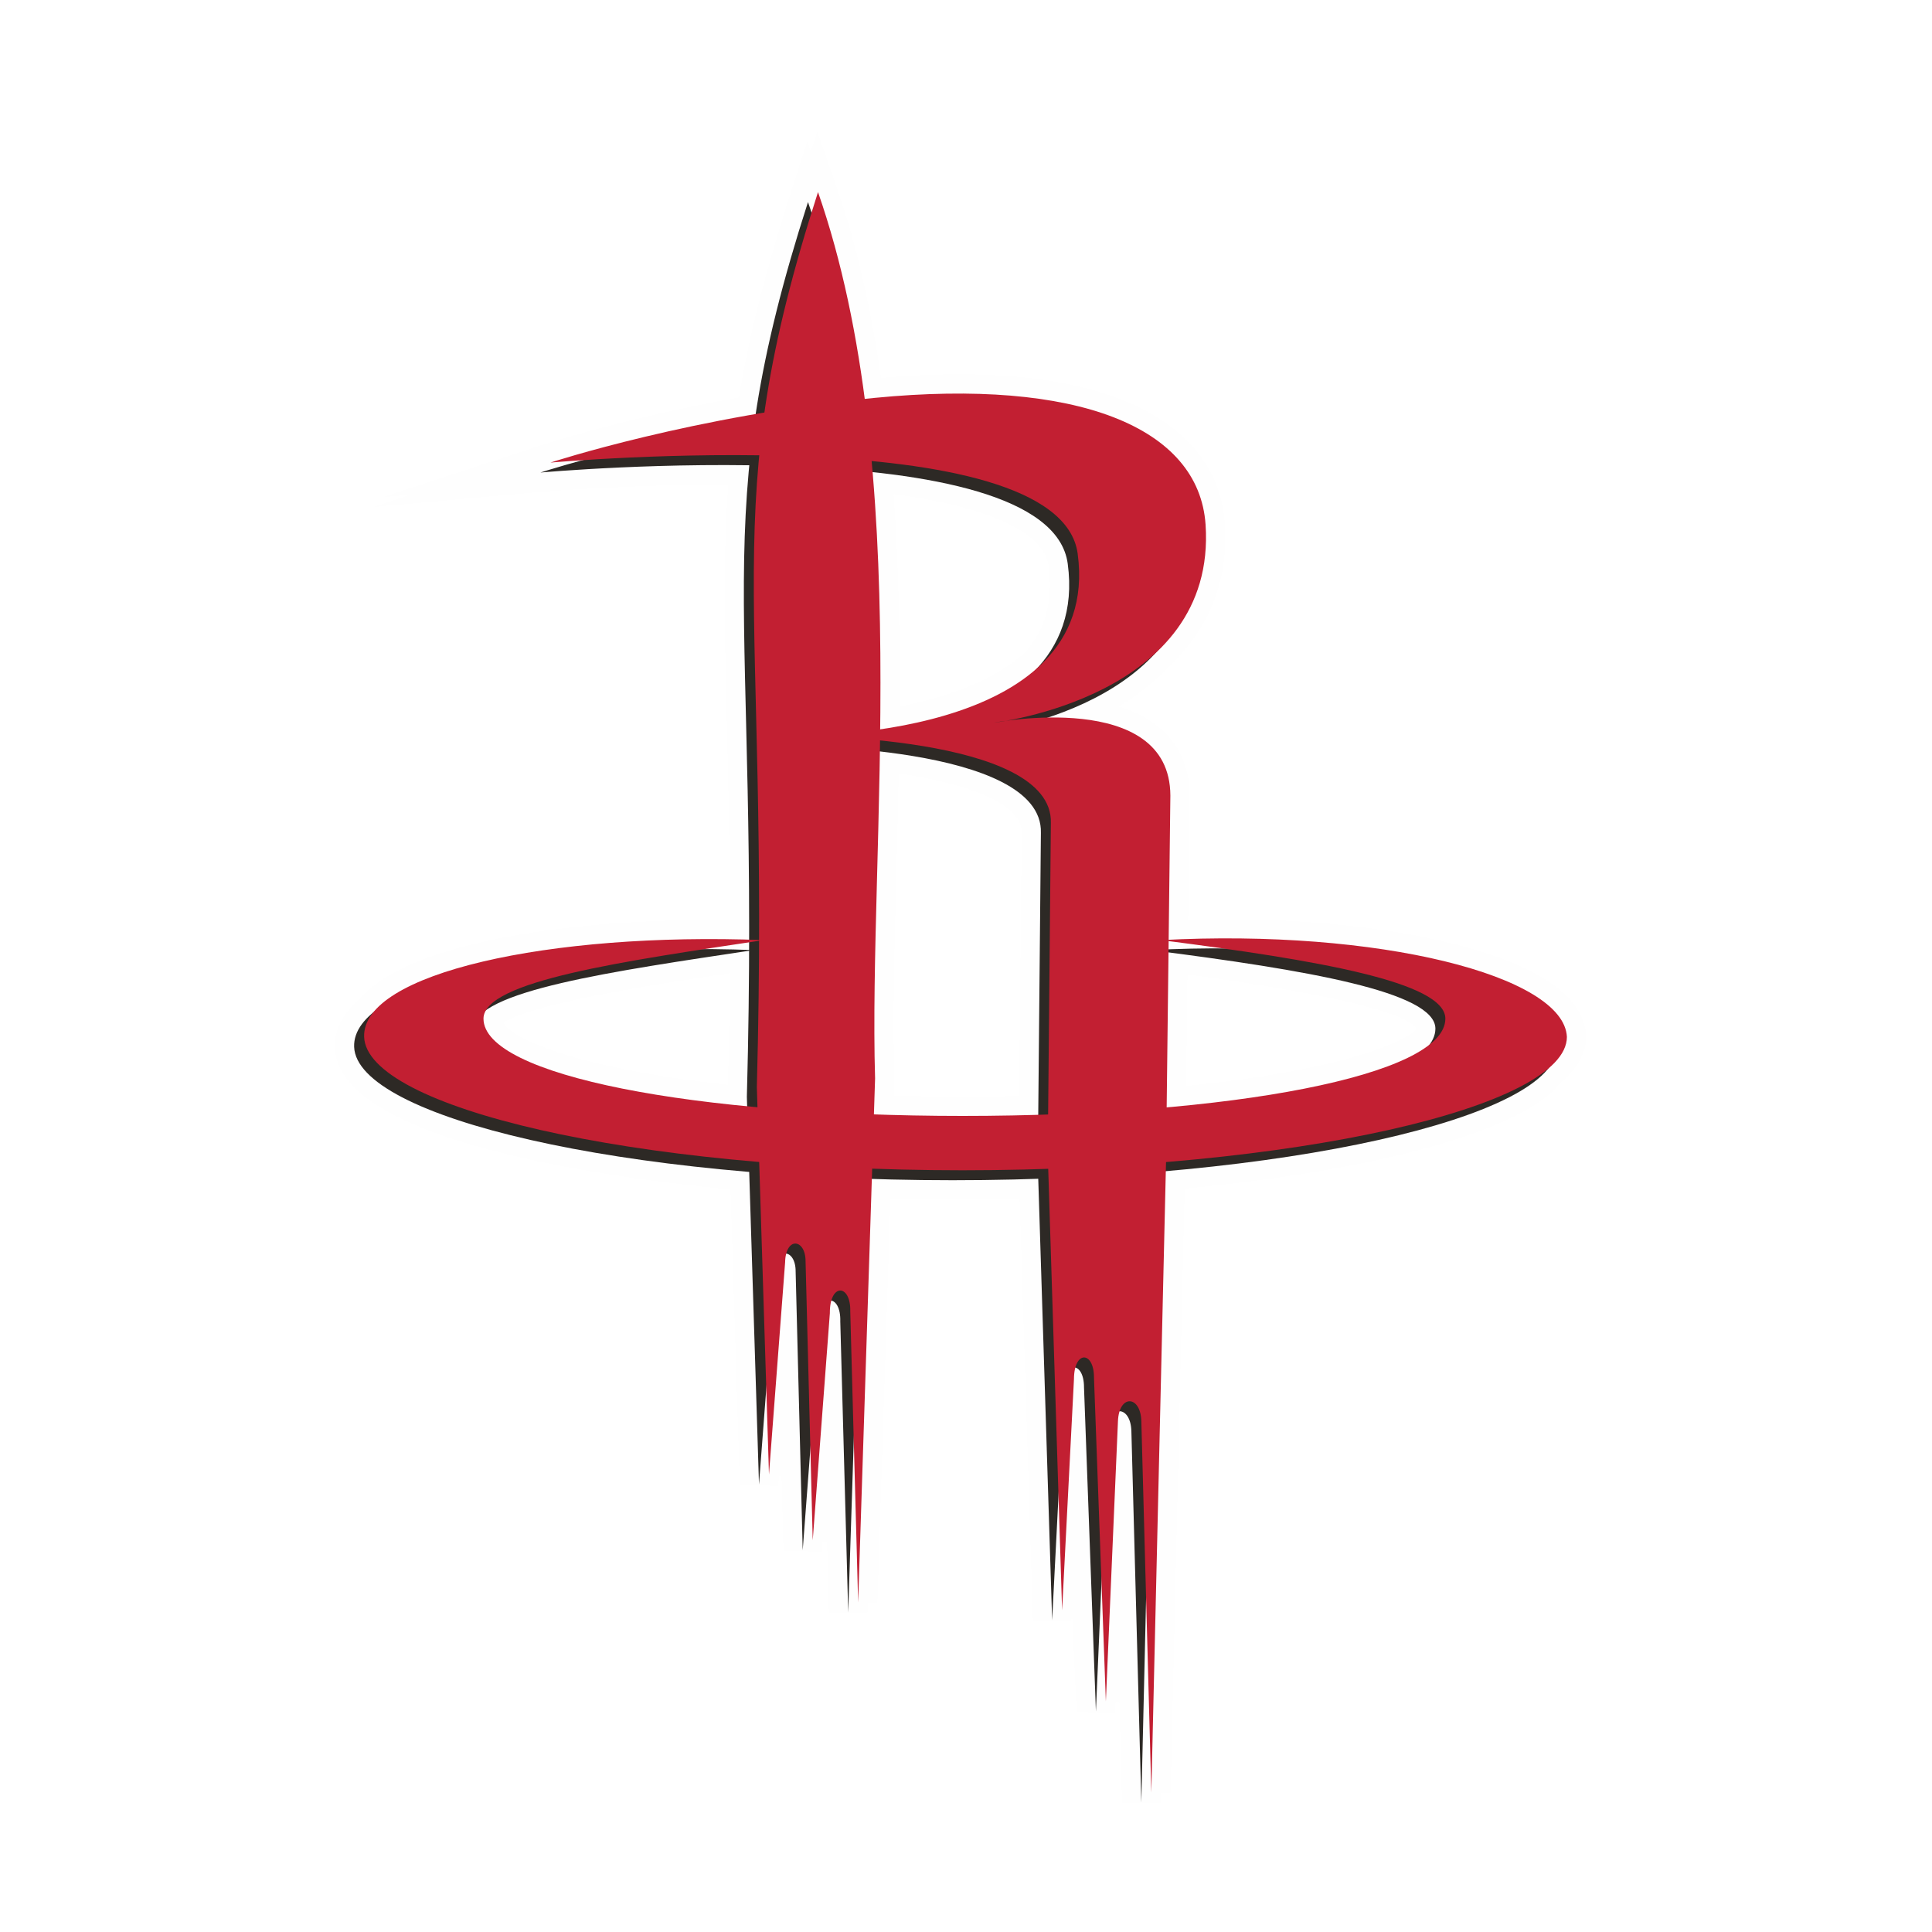
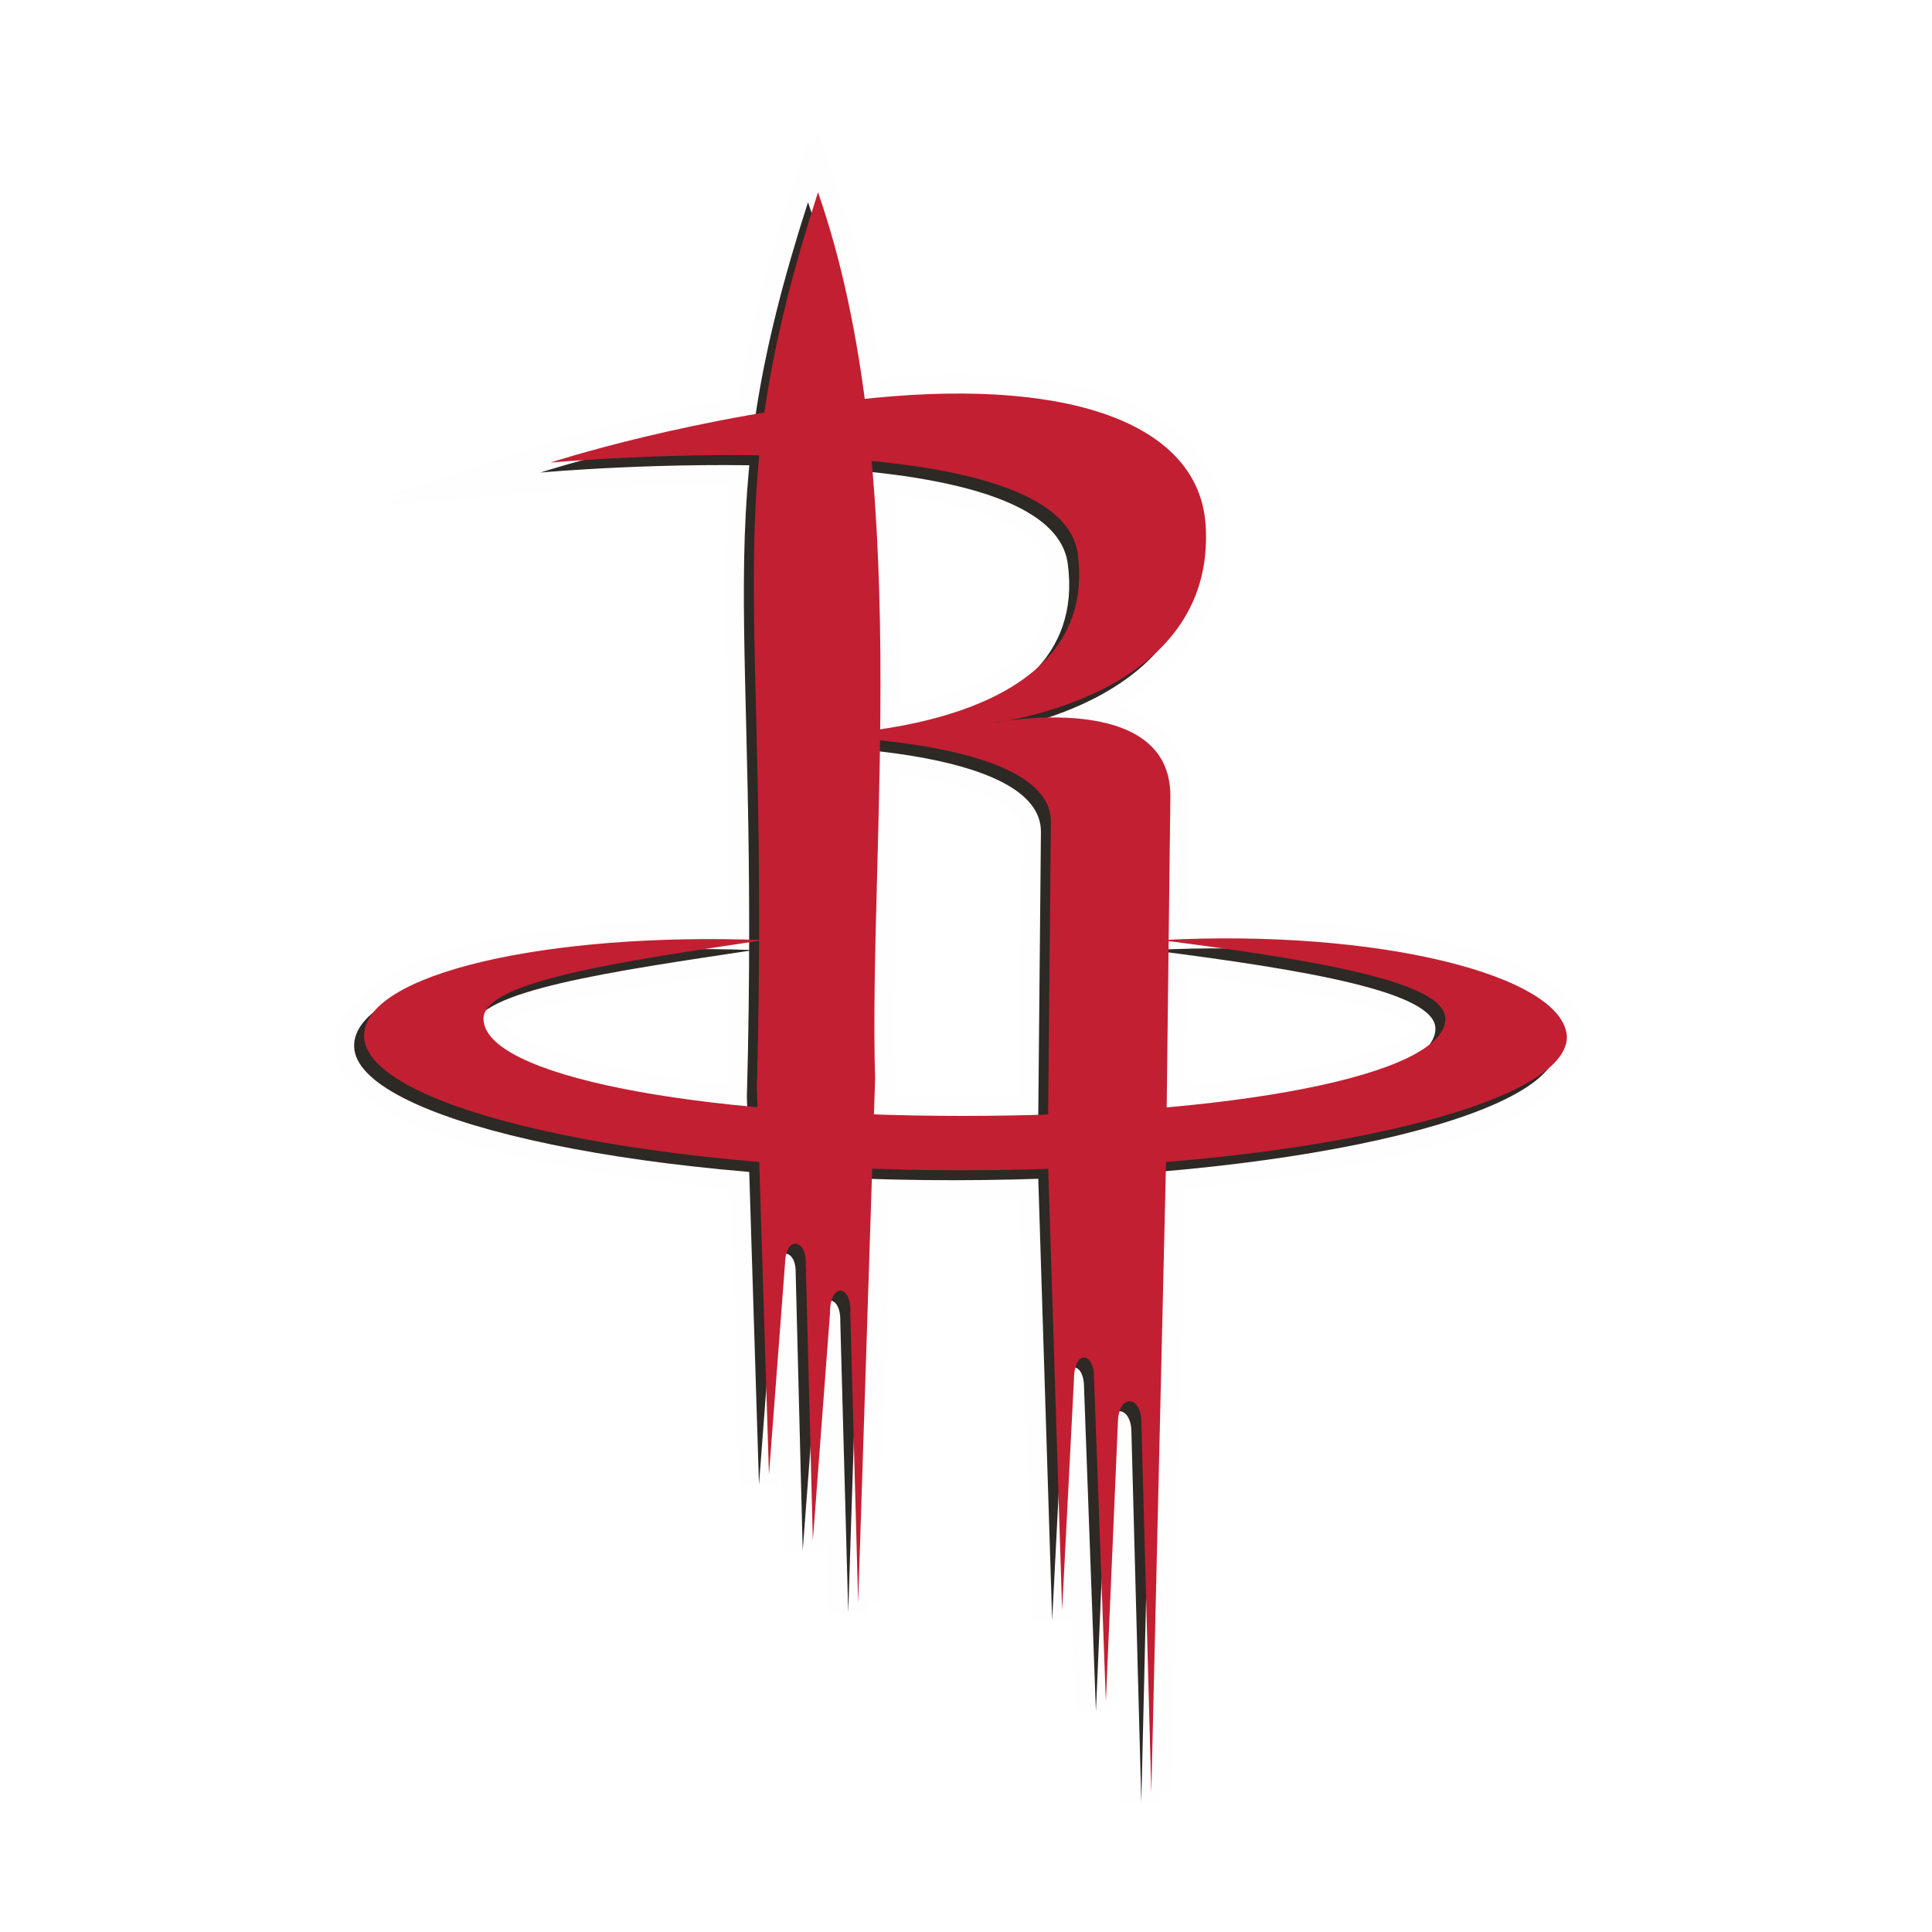
- <svg xmlns="http://www.w3.org/2000/svg" width="150px" height="150px" viewBox="0 0 150 150" version="1.1">
-   <defs />
-   <g id="Page-1" stroke="none" stroke-width="1" fill="none" fill-rule="evenodd">
-     <g id="HOU">
-       <g id="Page-1">
-         <g id="Group-3" transform="translate(26, 10.21129)" fill="#FEFEFE">
-           <path d="M13.07,69.158 C15.927,67.611 23.589,66.411 30.656,65.348 C30.638,68.024 30.596,70.885 30.518,74.013 C18.033,72.645 13.503,70.23 13.07,69.158 L13.07,69.158 Z M43.38,28.148 C50.811,29.151 55.064,31.12 55.416,33.751 C55.781,36.469 55.144,38.699 53.567,40.459 C51.015,42.782 47.133,44 43.843,44.635 C43.879,38.319 43.729,32.997 43.38,28.148 L43.38,28.148 Z M43.592,57.572 C43.658,55.063 43.726,52.477 43.774,49.837 C49.849,50.732 53.381,52.411 53.322,54.447 L53.13,74.875 C49.933,74.956 46.562,74.941 43.392,74.854 L43.436,73.478 C43.299,68.856 43.442,63.375 43.592,57.572 L43.592,57.572 Z M66.093,74.109 L66.195,65.441 C80.027,67.323 83.518,68.811 83.951,69.64 C83.951,69.64 83.939,69.703 83.852,69.841 C81.357,71.655 74.816,73.22 66.093,74.109 L66.093,74.109 Z M97.147,70.224 C97.09,69.024 96.499,67.901 95.387,66.883 C91.218,63.079 79.37,60.825 66.246,61.202 L66.359,51.558 C66.356,49.556 65.699,47.9 64.411,46.637 C63.505,45.751 62.319,45.087 60.861,44.647 C62.226,43.83 63.565,42.821 64.701,41.585 C67.913,38.604 69.389,34.847 69.093,30.423 C68.902,27.618 67.683,25.242 65.466,23.362 C61.079,19.632 53.112,18.175 42.402,19.13 C41.59,13.487 40.448,8.596 38.921,4.208 L37.457,0.003 L36.952,1.565 L36.677,0.772 L35.308,5.017 C33.408,10.928 32.144,15.927 31.367,20.647 C22.567,22.234 16.53,24.197 16.267,24.281 L3.717,28.391 L5.91,28.19 L2.967,29.154 L16.091,27.966 C16.163,27.957 22.815,27.427 30.551,27.394 C30.118,33.018 30.255,38.684 30.429,45.7 C30.536,50.169 30.659,55.189 30.668,61.226 C18.813,61.071 5.761,62.855 1.936,67.335 C0.28,68.742 -0.03,70.164 0.002,71.119 C0.262,78.551 22.077,81.329 30.718,82.137 L31.436,105.086 L34.418,105.152 L34.478,104.359 L34.681,104.365 L34.827,110.192 L37.813,110.267 L37.872,109.474 L38.21,109.483 L38.359,115.011 L41.348,115.02 L41.375,114.245 L42.119,114.245 L43.135,82.849 C46.434,82.939 49.867,82.936 53.163,82.837 L54.197,115.631 L57.182,115.661 L57.221,114.88 L57.592,122.716 L60.577,122.725 L60.613,121.947 L60.909,121.95 L61.118,129.774 L64.106,129.768 L64.124,128.993 L64.883,128.993 L65.977,82.074 C81.333,80.613 92.249,77.506 95.115,73.897 C96.463,72.759 97.147,71.547 97.147,70.293 L97.147,70.224 Z" id="Fill-1" />
-         </g>
-         <path d="M120.88,81.278 C120.88,86.741 99.619,91.632 73.959,91.632 C48.296,91.632 27.686,86.738 27.495,81.278 C27.322,76.355 41.853,73.128 58.51,73.765 C47.69,75.394 36.765,76.932 36.765,79.863 C36.765,84.287 53.17,87.408 73.959,87.408 C94.742,87.408 111.444,84.287 111.444,79.863 C111.444,77.007 101.421,75.307 89.372,73.768 C106.235,72.87 120.665,76.528 120.88,81.278" id="Fill-4" fill="#2D2925" />
-         <path d="M65.239,102.593 L65.854,125.183 L67.169,84.508 C66.64,66.636 70.265,37.302 62.732,15.688 C54.735,40.535 59.038,46.126 57.986,85.17 L58.928,115.252 L60.18,98.798 C60.222,96.757 61.772,96.945 61.772,98.696 L62.322,120.364 L63.655,102.731 C63.634,100.354 65.302,100.462 65.239,102.593" id="Fill-6" fill="#2D2925" />
-         <path d="M89.756,91.027 L88.612,139.945 L87.841,111.138 C87.799,109.094 86.093,109.001 86.024,111.138 L85.086,132.872 L84.162,107.711 C84.165,105.687 82.62,105.571 82.605,107.855 L81.688,125.796 L80.573,90.365 L80.815,64.671 C81.019,57.802 60.851,57.889 60.851,57.889 C60.851,57.889 84.864,58.389 82.898,43.764 C81.467,33.102 41.956,36.688 41.956,36.688 C41.956,36.688 53.126,33.027 67.135,31.665 C82.838,30.142 92.311,33.922 92.825,41.507 C93.73,54.928 76.378,56.883 76.378,56.883 C76.378,56.883 90.07,54.222 90.094,62.546 L89.756,91.027 Z" id="Fill-8" fill="#2D2925" />
-         <path d="M121.653,80.504 C121.653,85.966 100.395,90.86 74.735,90.86 C49.069,90.86 28.459,85.963 28.271,80.504 C28.095,75.583 42.63,72.35 59.283,72.991 C48.463,74.622 37.538,76.161 37.538,79.088 C37.538,83.515 53.946,86.64 74.735,86.64 C95.518,86.64 112.217,83.515 112.217,79.088 C112.217,76.235 102.197,74.535 90.146,72.991 C107.005,72.093 121.435,75.75 121.653,80.504" id="Fill-10" fill="#C21F32" />
-         <path d="M66.014,101.819 L66.626,124.409 L67.941,83.734 C67.412,65.858 71.037,36.528 63.51,14.914 C55.507,39.76 59.81,45.352 58.761,84.392 L59.703,114.474 L60.955,98.02 C60.993,95.982 62.544,96.168 62.544,97.925 L63.1,119.589 L64.43,101.956 C64.409,99.577 66.07,99.688 66.014,101.819" id="Fill-12" fill="#C21F32" />
-         <path d="M90.529,90.252 L89.388,139.17 L88.614,110.364 C88.575,108.319 86.869,108.224 86.797,110.364 L85.859,132.095 L84.936,106.937 C84.939,104.913 83.394,104.793 83.382,107.08 L82.461,125.022 L81.347,89.591 L81.589,63.897 C81.792,57.025 61.627,57.12 61.627,57.12 C61.627,57.12 85.638,57.617 83.671,42.989 C82.237,32.328 42.733,35.916 42.733,35.916 C42.733,35.916 53.903,32.25 67.909,30.891 C83.615,29.364 93.087,33.145 93.601,40.735 C94.504,54.154 77.154,56.112 77.154,56.112 C77.154,56.112 90.843,53.445 90.867,61.772 L90.529,90.252 Z" id="Fill-14" fill="#C21F32" />
-         <rect id="Rectangle" x="0" y="0" width="150" height="150" />
-       </g>
-     </g>
+ <svg xmlns="http://www.w3.org/2000/svg" width="150" height="150" fill-rule="evenodd">
+   <path d="M39.07 79.37c2.857-1.547 10.52-2.748 17.586-3.8l-.137 8.665C44.033 82.856 39.503 80.44 39.07 79.37zm30.3-41c7.432 1.003 11.684 2.972 12.037 5.603.365 2.718-.272 4.948-1.85 6.708-2.552 2.323-6.434 3.54-9.724 4.176.036-6.316-.114-11.638-.463-16.487zm.212 29.423l.182-7.734c6.075.895 9.607 2.574 9.547 4.6l-.19 20.43a188.57 188.57 0 0 1-9.739-.021l.045-1.377c-.137-4.622.006-10.102.155-15.906zm22.5 16.538l.102-8.668c13.833 1.883 17.323 3.37 17.756 4.2 0 0-.012.063-.1.2-2.495 1.814-9.036 3.38-17.76 4.268zm31.054-3.885c-.057-1.2-.648-2.323-1.76-3.34-4.17-3.804-16.017-6.058-29.14-5.68l.114-9.644c-.003-2.002-.66-3.658-1.948-4.92-.905-.886-2.092-1.55-3.55-2 1.366-.817 2.704-1.826 3.84-3.062 3.212-2.98 4.69-6.738 4.393-11.162-.19-2.805-1.4-5.18-3.628-7.06-4.387-3.73-12.353-5.187-23.063-4.232-.813-5.642-1.954-10.533-3.48-14.92l-1.464-4.205-.505 1.562-.275-.793-1.37 4.244c-1.9 5.912-3.165 10.9-3.94 15.63-8.8 1.586-14.837 3.55-15.1 3.634l-12.55 4.1 2.193-.2-2.943.964 13.124-1.188c.072-.01 6.724-.54 14.46-.572-.433 5.624-.296 11.3-.123 18.307l.24 15.526c-11.854-.156-24.907 1.628-28.732 6.11-1.655 1.407-1.966 2.83-1.933 3.783.26 7.432 22.074 10.2 30.716 11.018l.717 22.95 2.982.066.06-.793.203.006.146 5.828 2.985.075.06-.793.338.01.15 5.528 2.988.01.027-.775h.744l1.016-31.396a177.81 177.81 0 0 0 10.029-.012l1.034 32.794 2.985.03.04-.78.37 7.836 2.985.01.036-.778.296.003.21 7.824 2.988-.006.018-.775h.76l1.094-46.92c15.357-1.46 26.273-4.568 29.138-8.177 1.348-1.137 2.032-2.35 2.032-3.604v-.07z" fill="#fefefe" />
+   <g fill="#2d2925">
+     <path d="M120.88 81.278c0 5.463-21.26 10.354-46.92 10.354s-46.273-4.894-46.464-10.354c-.173-4.924 14.358-8.15 31.015-7.513-10.82 1.628-21.745 3.167-21.745 6.097 0 4.424 16.405 7.546 37.195 7.546 20.783 0 37.484-3.122 37.484-7.546 0-2.856-10.023-4.556-22.07-6.094 16.863-.898 31.293 2.76 31.508 7.5" />
+     <path d="M65.24 102.593l.616 22.6 1.315-40.675c-.53-17.873 3.096-47.206-4.438-68.82-7.997 24.847-3.693 30.438-4.745 69.482l.94 30.082 1.252-16.454c.042-2.04 1.593-1.853 1.593-.102l.55 21.668 1.333-17.633c-.02-2.377 1.647-2.27 1.584-.138" />
+     <path d="M89.756 91.027l-1.144 48.918-.77-28.807c-.042-2.044-1.748-2.137-1.817 0l-.938 21.734-.923-25.16c.003-2.023-1.542-2.14-1.557.144l-.917 17.94-1.115-35.43.242-25.694c.203-6.87-19.964-6.783-19.964-6.783s24.013.5 22.047-14.125c-1.43-10.662-40.942-7.076-40.942-7.076s11.17-3.66 25.18-5.023c15.703-1.524 25.176 2.257 25.7 9.842.905 13.422-16.447 15.376-16.447 15.376s13.692-2.66 13.716 5.663l-.338 28.48z" />
+   </g>
+   <g fill="#c21f32">
+     <path d="M121.653 80.504c0 5.463-21.258 10.357-46.918 10.357-25.666 0-46.276-4.897-46.464-10.357-.176-4.92 14.358-8.154 31.012-7.513-10.82 1.63-21.745 3.17-21.745 6.097 0 4.427 16.408 7.552 37.198 7.552 20.783 0 37.48-3.125 37.48-7.552 0-2.853-10.02-4.553-22.07-6.097 16.86-.898 31.3 2.76 31.508 7.513" />
+     <path d="M66.014 101.82l.613 22.6 1.315-40.675c-.53-17.876 3.096-47.206-4.432-68.82-8.002 24.847-3.7 30.438-4.748 69.48l.94 30.082 1.252-16.454c.04-2.038 1.6-1.853 1.6-.096l.556 21.665 1.33-17.633c-.02-2.38 1.64-2.27 1.584-.138" />
+     <path d="M90.53 90.252l-1.142 48.918-.774-28.807c-.04-2.044-1.745-2.14-1.817 0l-.938 21.73-.923-25.158c.003-2.023-1.542-2.143-1.554.144l-.92 17.94-1.115-35.43.242-25.694c.203-6.872-19.96-6.777-19.96-6.777s24 .497 22.044-14.13c-1.434-10.662-40.94-7.073-40.94-7.073s11.17-3.667 25.176-5.026c15.706-1.527 25.18 2.254 25.693 9.845.902 13.42-16.447 15.376-16.447 15.376s13.69-2.667 13.713 5.66l-.338 28.48z" />
  </g>
</svg>
